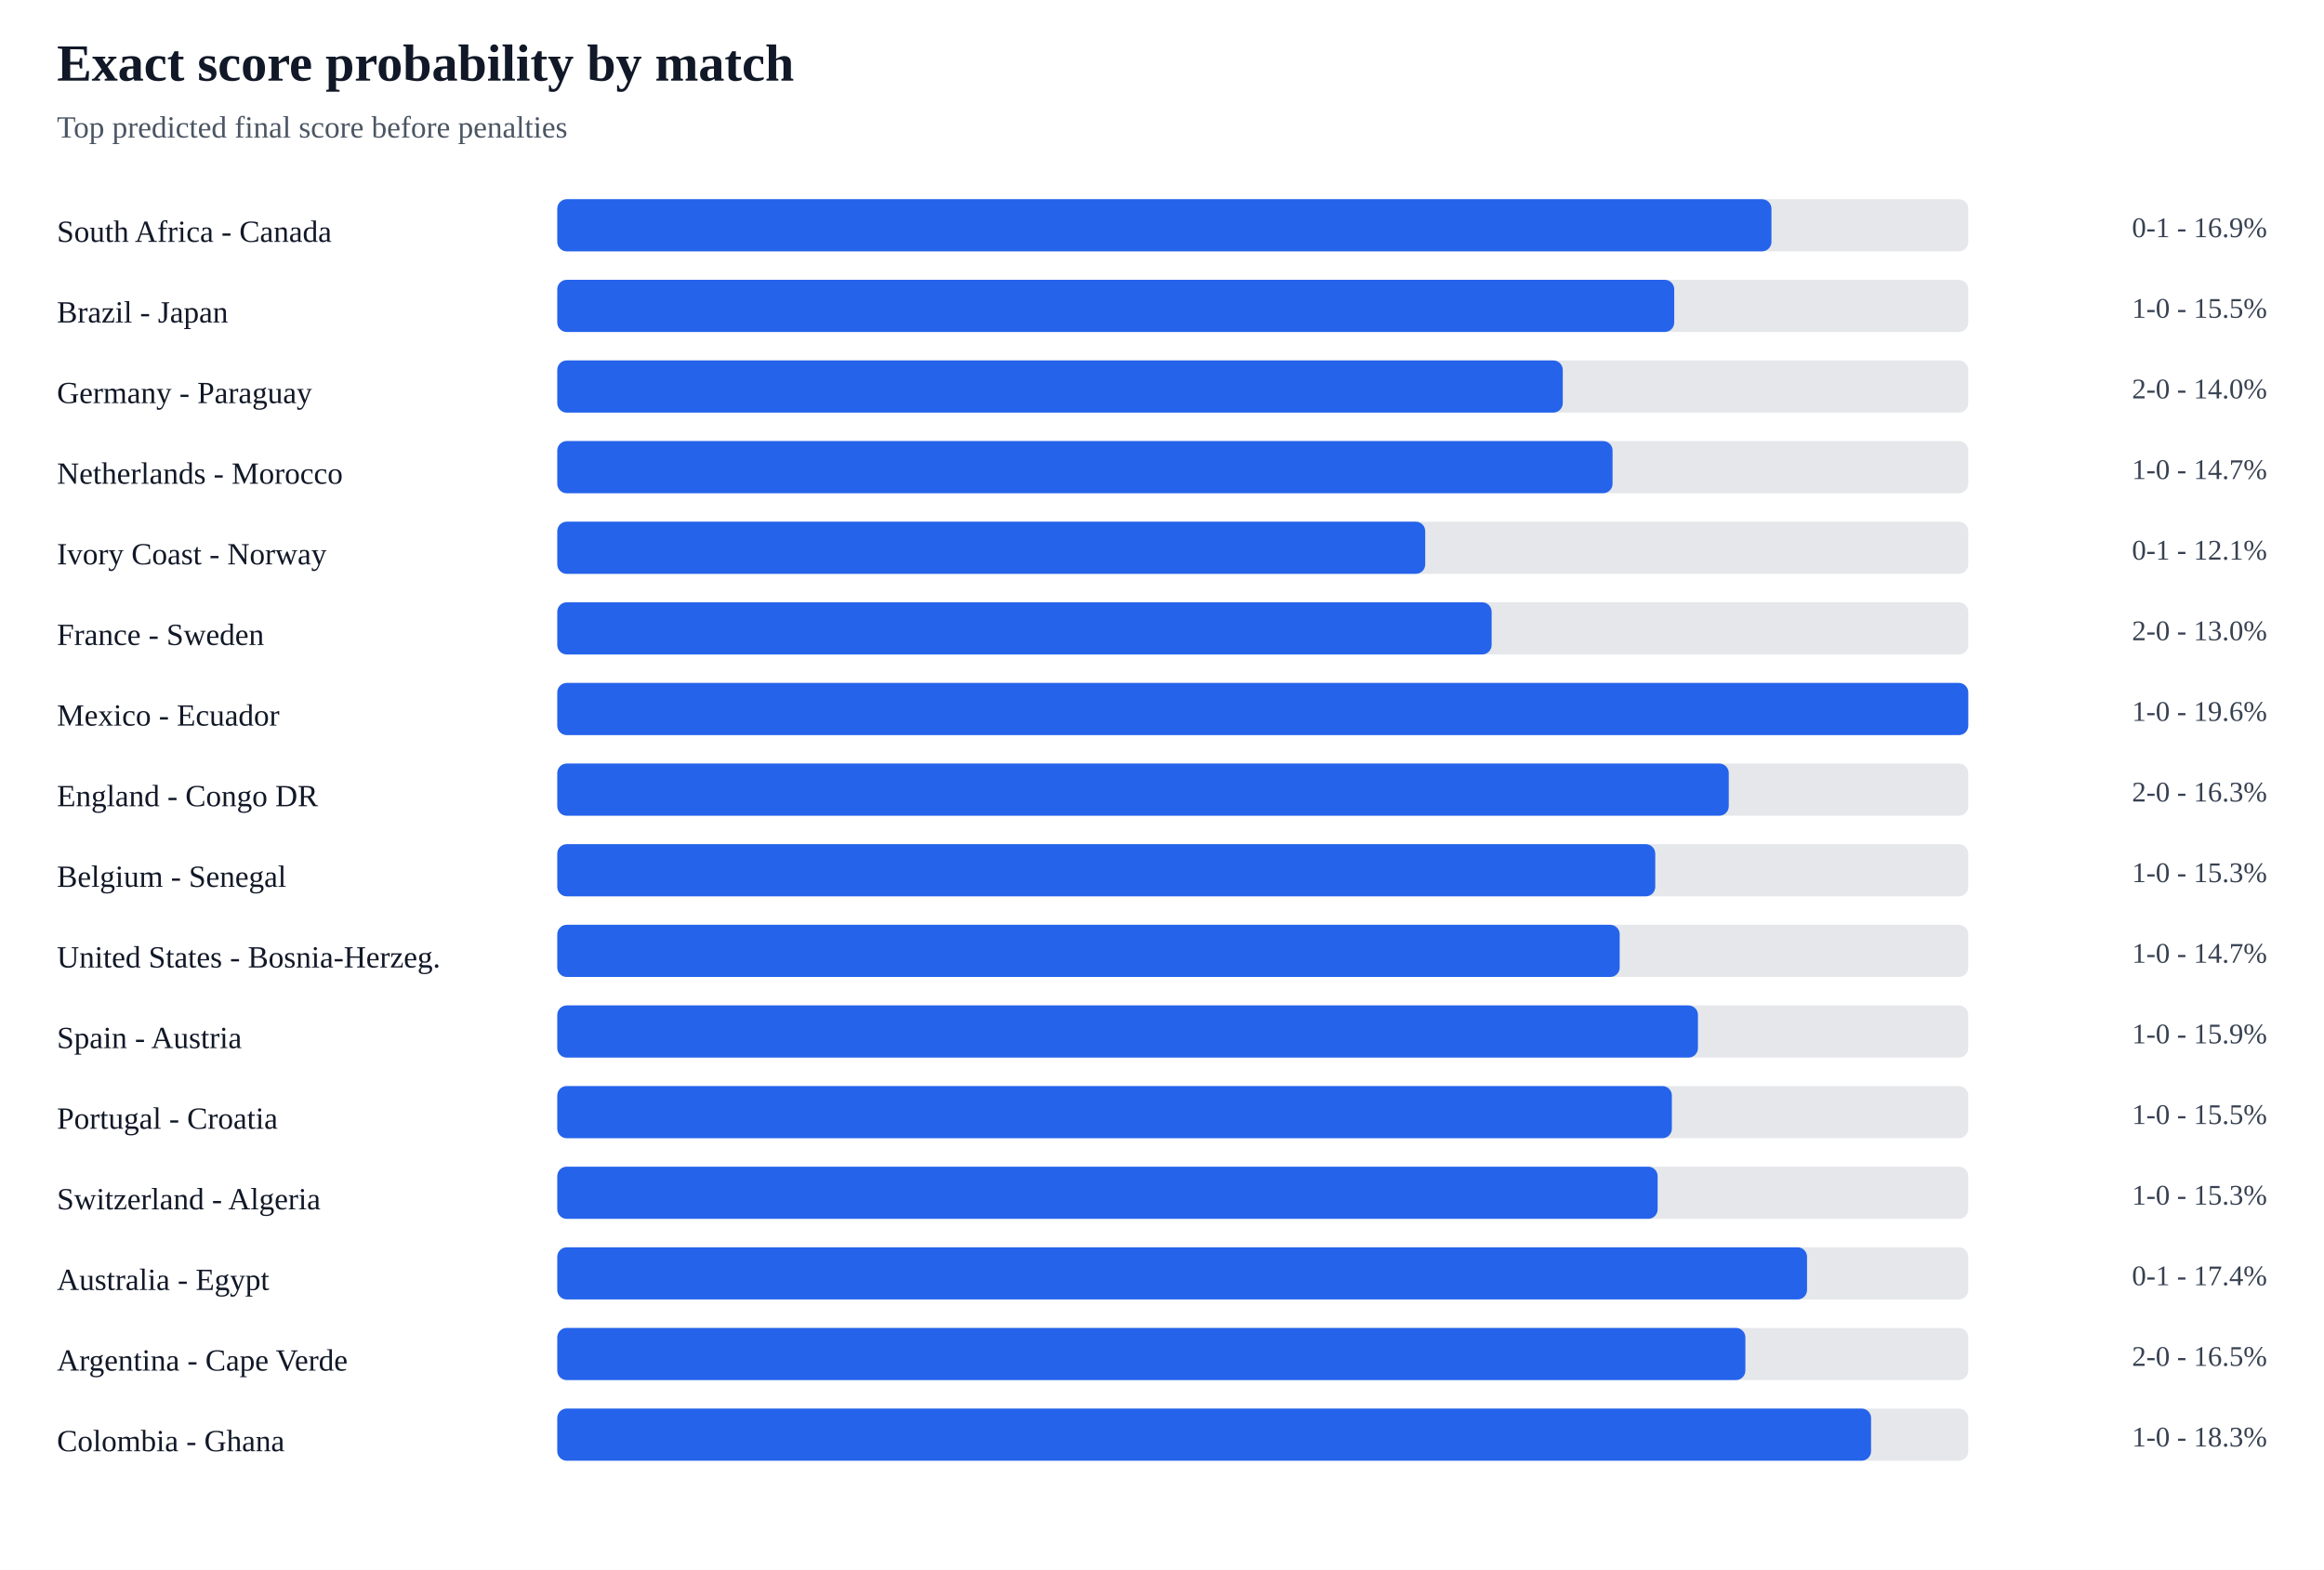
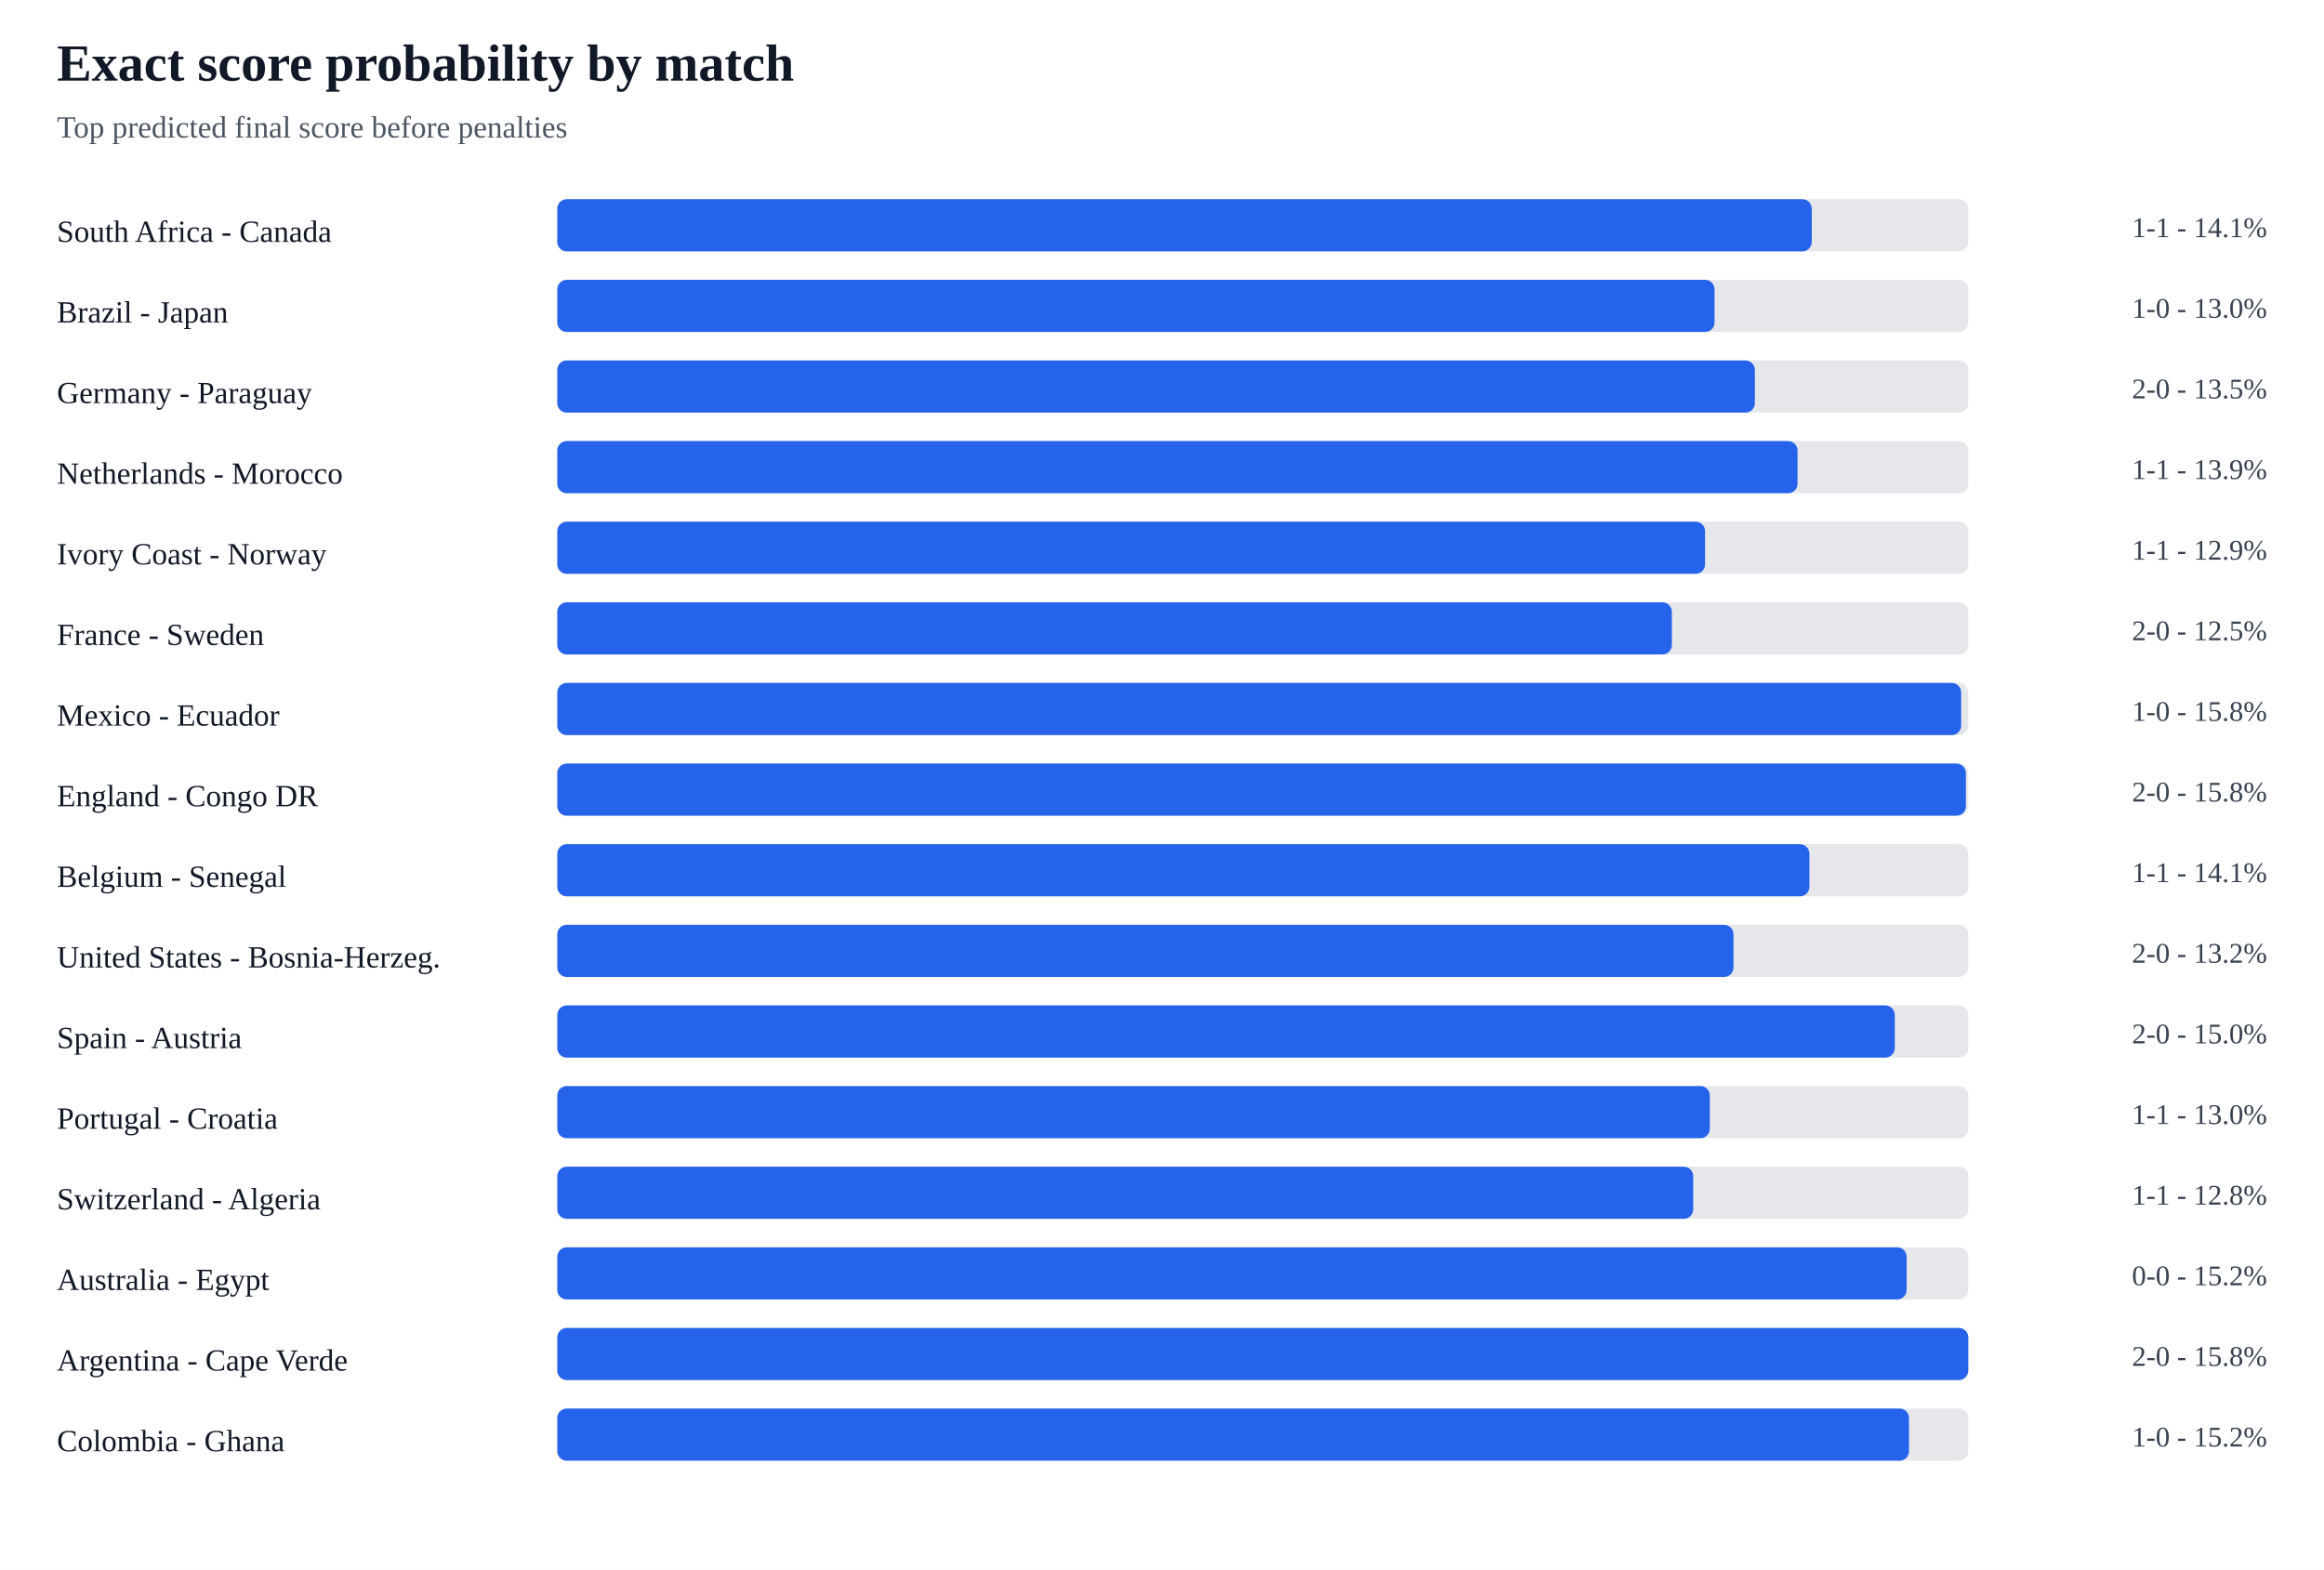
<svg xmlns="http://www.w3.org/2000/svg" width="980" height="662" viewBox="0 0 980 662" role="img">
  <rect width="100%" height="100%" fill="#ffffff" />
  <text x="24" y="34" font-size="22" font-weight="700" fill="#111827">Exact score probability by match</text>
  <text x="24" y="58" font-size="13" fill="#4b5563">Top predicted final score before penalties</text>
  <text x="24" y="102" font-size="13" fill="#111827">South Africa - Canada</text>
  <rect x="235" y="84" width="595" height="22" rx="4" fill="#e5e7eb" />
-   <rect x="235" y="84" width="512" height="22" rx="4" fill="#2563eb" />
-   <text x="956" y="100" text-anchor="end" font-size="12" fill="#374151">0-1 - 16.9%</text>
+   <rect x="235" y="84" width="529" height="22" rx="4" fill="#2563eb" />
+   <text x="956" y="100" text-anchor="end" font-size="12" fill="#374151">1-1 - 14.1%</text>
  <text x="24" y="136" font-size="13" fill="#111827">Brazil - Japan</text>
  <rect x="235" y="118" width="595" height="22" rx="4" fill="#e5e7eb" />
-   <rect x="235" y="118" width="471" height="22" rx="4" fill="#2563eb" />
-   <text x="956" y="134" text-anchor="end" font-size="12" fill="#374151">1-0 - 15.5%</text>
+   <rect x="235" y="118" width="488" height="22" rx="4" fill="#2563eb" />
+   <text x="956" y="134" text-anchor="end" font-size="12" fill="#374151">1-0 - 13.0%</text>
  <text x="24" y="170" font-size="13" fill="#111827">Germany - Paraguay</text>
  <rect x="235" y="152" width="595" height="22" rx="4" fill="#e5e7eb" />
-   <rect x="235" y="152" width="424" height="22" rx="4" fill="#2563eb" />
-   <text x="956" y="168" text-anchor="end" font-size="12" fill="#374151">2-0 - 14.0%</text>
+   <rect x="235" y="152" width="505" height="22" rx="4" fill="#2563eb" />
+   <text x="956" y="168" text-anchor="end" font-size="12" fill="#374151">2-0 - 13.5%</text>
  <text x="24" y="204" font-size="13" fill="#111827">Netherlands - Morocco</text>
  <rect x="235" y="186" width="595" height="22" rx="4" fill="#e5e7eb" />
-   <rect x="235" y="186" width="445" height="22" rx="4" fill="#2563eb" />
-   <text x="956" y="202" text-anchor="end" font-size="12" fill="#374151">1-0 - 14.7%</text>
+   <rect x="235" y="186" width="523" height="22" rx="4" fill="#2563eb" />
+   <text x="956" y="202" text-anchor="end" font-size="12" fill="#374151">1-1 - 13.9%</text>
  <text x="24" y="238" font-size="13" fill="#111827">Ivory Coast - Norway</text>
  <rect x="235" y="220" width="595" height="22" rx="4" fill="#e5e7eb" />
-   <rect x="235" y="220" width="366" height="22" rx="4" fill="#2563eb" />
-   <text x="956" y="236" text-anchor="end" font-size="12" fill="#374151">0-1 - 12.1%</text>
+   <rect x="235" y="220" width="484" height="22" rx="4" fill="#2563eb" />
+   <text x="956" y="236" text-anchor="end" font-size="12" fill="#374151">1-1 - 12.9%</text>
  <text x="24" y="272" font-size="13" fill="#111827">France - Sweden</text>
  <rect x="235" y="254" width="595" height="22" rx="4" fill="#e5e7eb" />
-   <rect x="235" y="254" width="394" height="22" rx="4" fill="#2563eb" />
-   <text x="956" y="270" text-anchor="end" font-size="12" fill="#374151">2-0 - 13.0%</text>
+   <rect x="235" y="254" width="470" height="22" rx="4" fill="#2563eb" />
+   <text x="956" y="270" text-anchor="end" font-size="12" fill="#374151">2-0 - 12.5%</text>
  <text x="24" y="306" font-size="13" fill="#111827">Mexico - Ecuador</text>
  <rect x="235" y="288" width="595" height="22" rx="4" fill="#e5e7eb" />
-   <rect x="235" y="288" width="595" height="22" rx="4" fill="#2563eb" />
-   <text x="956" y="304" text-anchor="end" font-size="12" fill="#374151">1-0 - 19.6%</text>
+   <rect x="235" y="288" width="592" height="22" rx="4" fill="#2563eb" />
+   <text x="956" y="304" text-anchor="end" font-size="12" fill="#374151">1-0 - 15.8%</text>
  <text x="24" y="340" font-size="13" fill="#111827">England - Congo DR</text>
  <rect x="235" y="322" width="595" height="22" rx="4" fill="#e5e7eb" />
-   <rect x="235" y="322" width="494" height="22" rx="4" fill="#2563eb" />
-   <text x="956" y="338" text-anchor="end" font-size="12" fill="#374151">2-0 - 16.3%</text>
+   <rect x="235" y="322" width="594" height="22" rx="4" fill="#2563eb" />
+   <text x="956" y="338" text-anchor="end" font-size="12" fill="#374151">2-0 - 15.8%</text>
  <text x="24" y="374" font-size="13" fill="#111827">Belgium - Senegal</text>
  <rect x="235" y="356" width="595" height="22" rx="4" fill="#e5e7eb" />
-   <rect x="235" y="356" width="463" height="22" rx="4" fill="#2563eb" />
-   <text x="956" y="372" text-anchor="end" font-size="12" fill="#374151">1-0 - 15.3%</text>
+   <rect x="235" y="356" width="528" height="22" rx="4" fill="#2563eb" />
+   <text x="956" y="372" text-anchor="end" font-size="12" fill="#374151">1-1 - 14.1%</text>
  <text x="24" y="408" font-size="13" fill="#111827">United States - Bosnia-Herzeg.</text>
  <rect x="235" y="390" width="595" height="22" rx="4" fill="#e5e7eb" />
-   <rect x="235" y="390" width="448" height="22" rx="4" fill="#2563eb" />
-   <text x="956" y="406" text-anchor="end" font-size="12" fill="#374151">1-0 - 14.7%</text>
+   <rect x="235" y="390" width="496" height="22" rx="4" fill="#2563eb" />
+   <text x="956" y="406" text-anchor="end" font-size="12" fill="#374151">2-0 - 13.2%</text>
  <text x="24" y="442" font-size="13" fill="#111827">Spain - Austria</text>
  <rect x="235" y="424" width="595" height="22" rx="4" fill="#e5e7eb" />
-   <rect x="235" y="424" width="481" height="22" rx="4" fill="#2563eb" />
-   <text x="956" y="440" text-anchor="end" font-size="12" fill="#374151">1-0 - 15.9%</text>
+   <rect x="235" y="424" width="564" height="22" rx="4" fill="#2563eb" />
+   <text x="956" y="440" text-anchor="end" font-size="12" fill="#374151">2-0 - 15.0%</text>
  <text x="24" y="476" font-size="13" fill="#111827">Portugal - Croatia</text>
  <rect x="235" y="458" width="595" height="22" rx="4" fill="#e5e7eb" />
-   <rect x="235" y="458" width="470" height="22" rx="4" fill="#2563eb" />
-   <text x="956" y="474" text-anchor="end" font-size="12" fill="#374151">1-0 - 15.5%</text>
+   <rect x="235" y="458" width="486" height="22" rx="4" fill="#2563eb" />
+   <text x="956" y="474" text-anchor="end" font-size="12" fill="#374151">1-1 - 13.0%</text>
  <text x="24" y="510" font-size="13" fill="#111827">Switzerland - Algeria</text>
  <rect x="235" y="492" width="595" height="22" rx="4" fill="#e5e7eb" />
-   <rect x="235" y="492" width="464" height="22" rx="4" fill="#2563eb" />
-   <text x="956" y="508" text-anchor="end" font-size="12" fill="#374151">1-0 - 15.3%</text>
+   <rect x="235" y="492" width="479" height="22" rx="4" fill="#2563eb" />
+   <text x="956" y="508" text-anchor="end" font-size="12" fill="#374151">1-1 - 12.8%</text>
  <text x="24" y="544" font-size="13" fill="#111827">Australia - Egypt</text>
  <rect x="235" y="526" width="595" height="22" rx="4" fill="#e5e7eb" />
-   <rect x="235" y="526" width="527" height="22" rx="4" fill="#2563eb" />
-   <text x="956" y="542" text-anchor="end" font-size="12" fill="#374151">0-1 - 17.4%</text>
+   <rect x="235" y="526" width="569" height="22" rx="4" fill="#2563eb" />
+   <text x="956" y="542" text-anchor="end" font-size="12" fill="#374151">0-0 - 15.2%</text>
  <text x="24" y="578" font-size="13" fill="#111827">Argentina - Cape Verde</text>
  <rect x="235" y="560" width="595" height="22" rx="4" fill="#e5e7eb" />
-   <rect x="235" y="560" width="501" height="22" rx="4" fill="#2563eb" />
-   <text x="956" y="576" text-anchor="end" font-size="12" fill="#374151">2-0 - 16.5%</text>
+   <rect x="235" y="560" width="595" height="22" rx="4" fill="#2563eb" />
+   <text x="956" y="576" text-anchor="end" font-size="12" fill="#374151">2-0 - 15.8%</text>
  <text x="24" y="612" font-size="13" fill="#111827">Colombia - Ghana</text>
  <rect x="235" y="594" width="595" height="22" rx="4" fill="#e5e7eb" />
-   <rect x="235" y="594" width="554" height="22" rx="4" fill="#2563eb" />
-   <text x="956" y="610" text-anchor="end" font-size="12" fill="#374151">1-0 - 18.3%</text>
+   <rect x="235" y="594" width="570" height="22" rx="4" fill="#2563eb" />
+   <text x="956" y="610" text-anchor="end" font-size="12" fill="#374151">1-0 - 15.2%</text>
</svg>
